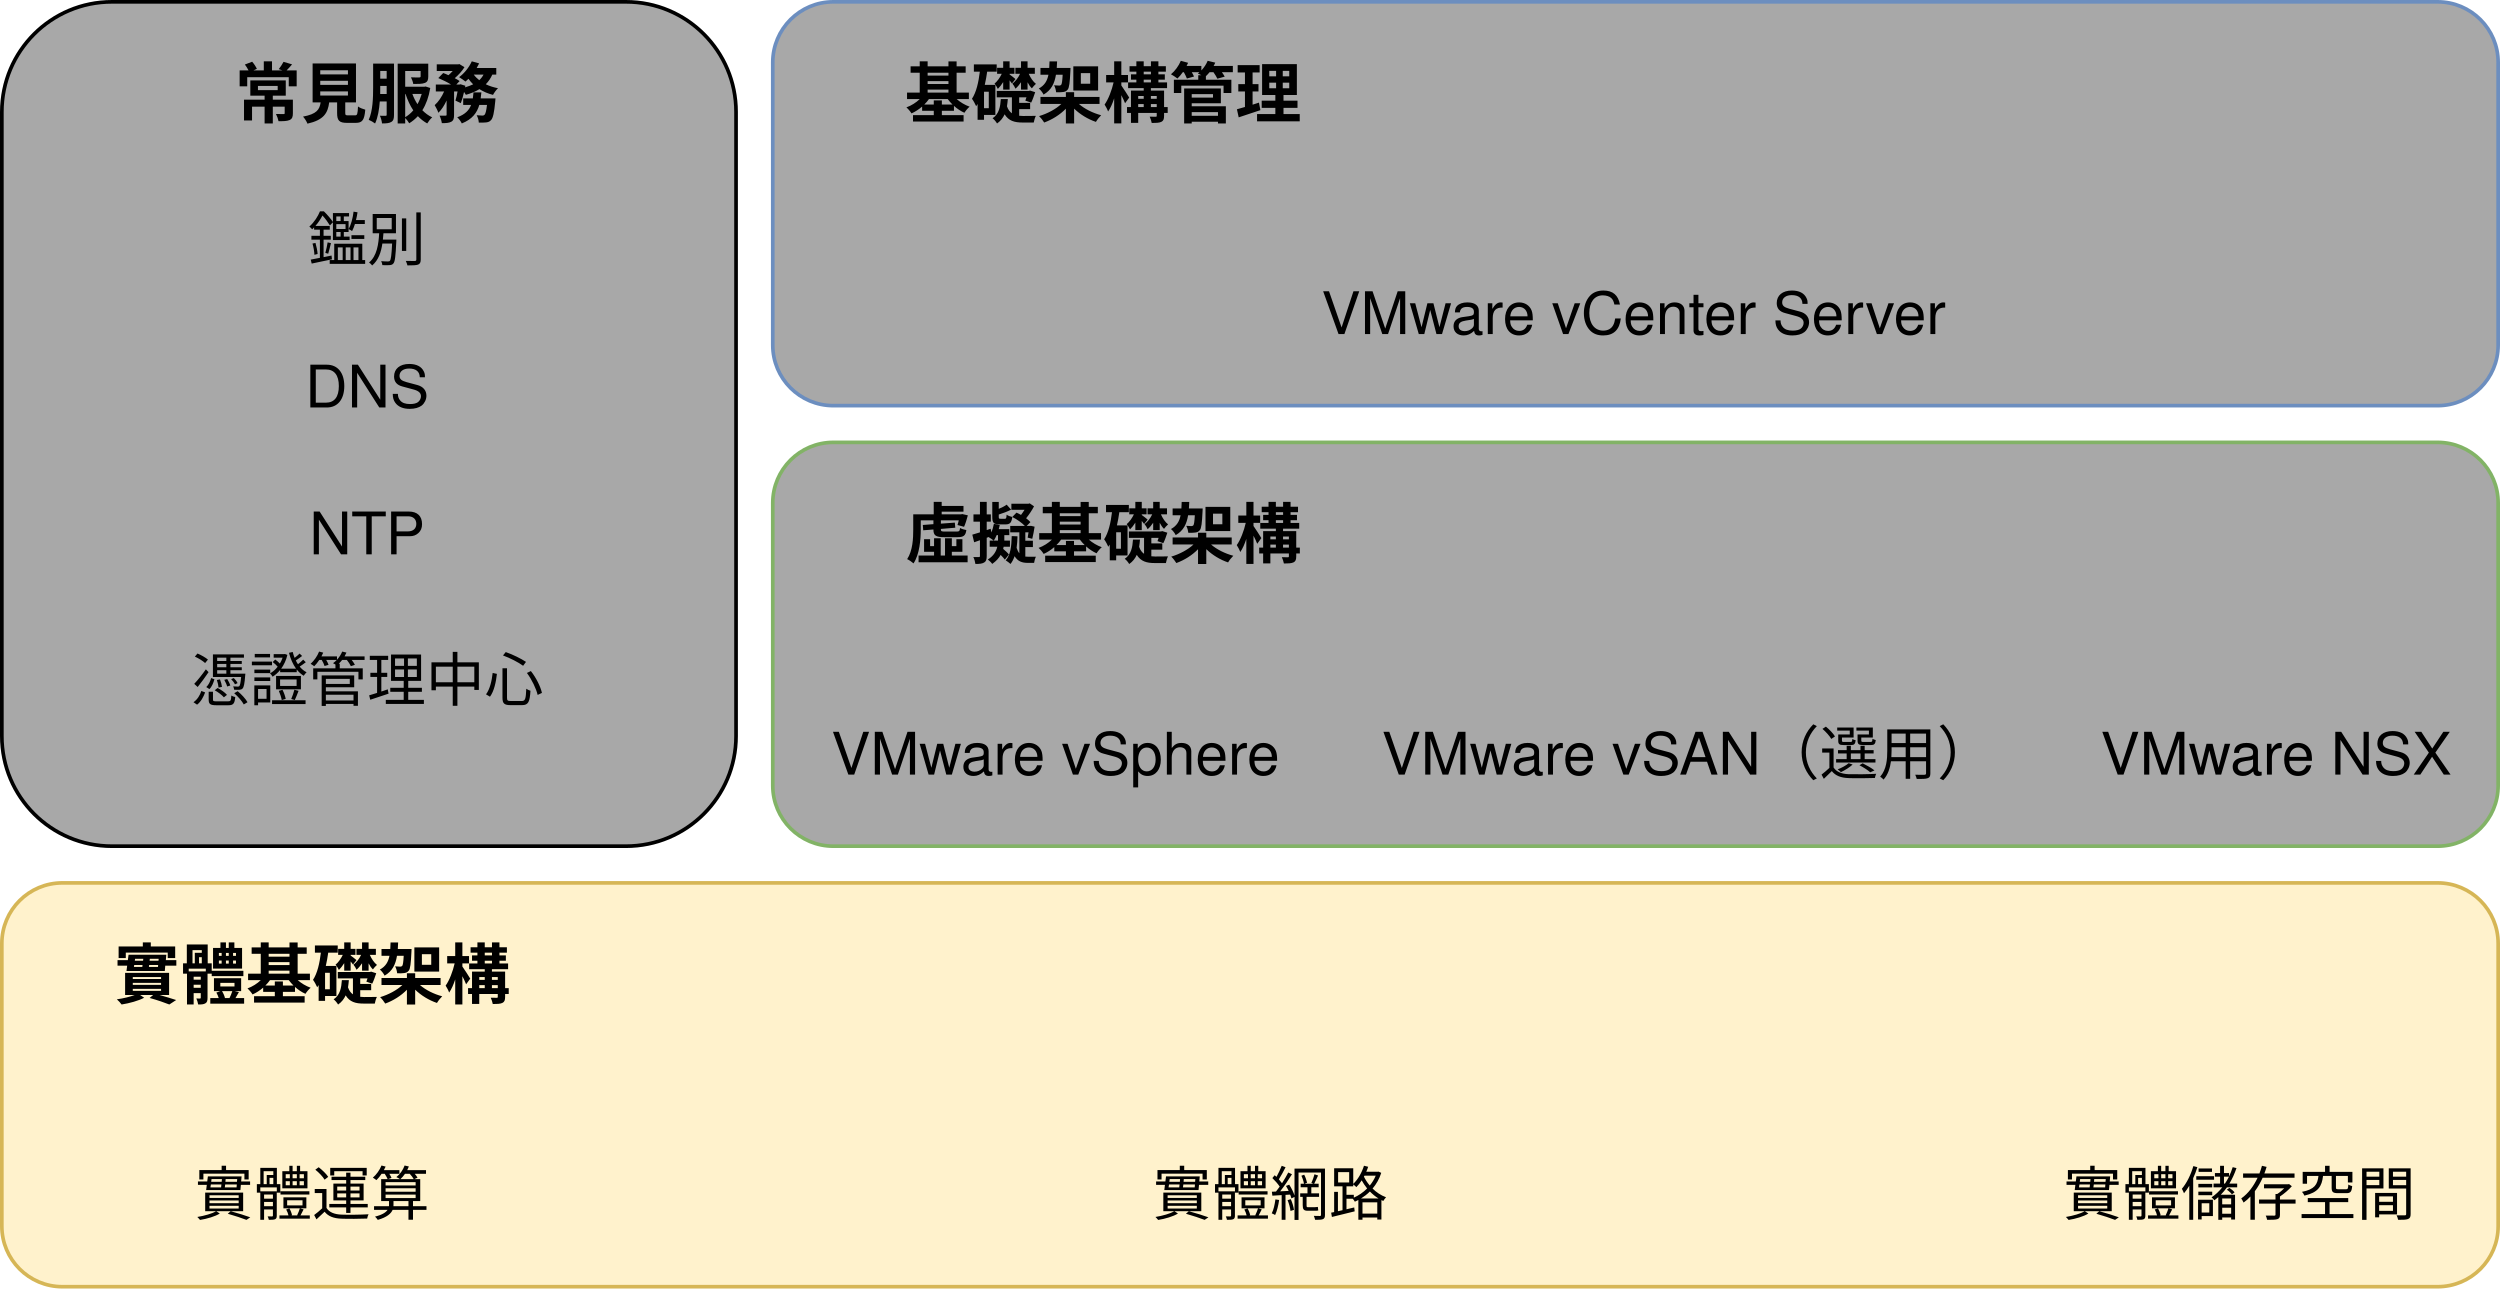
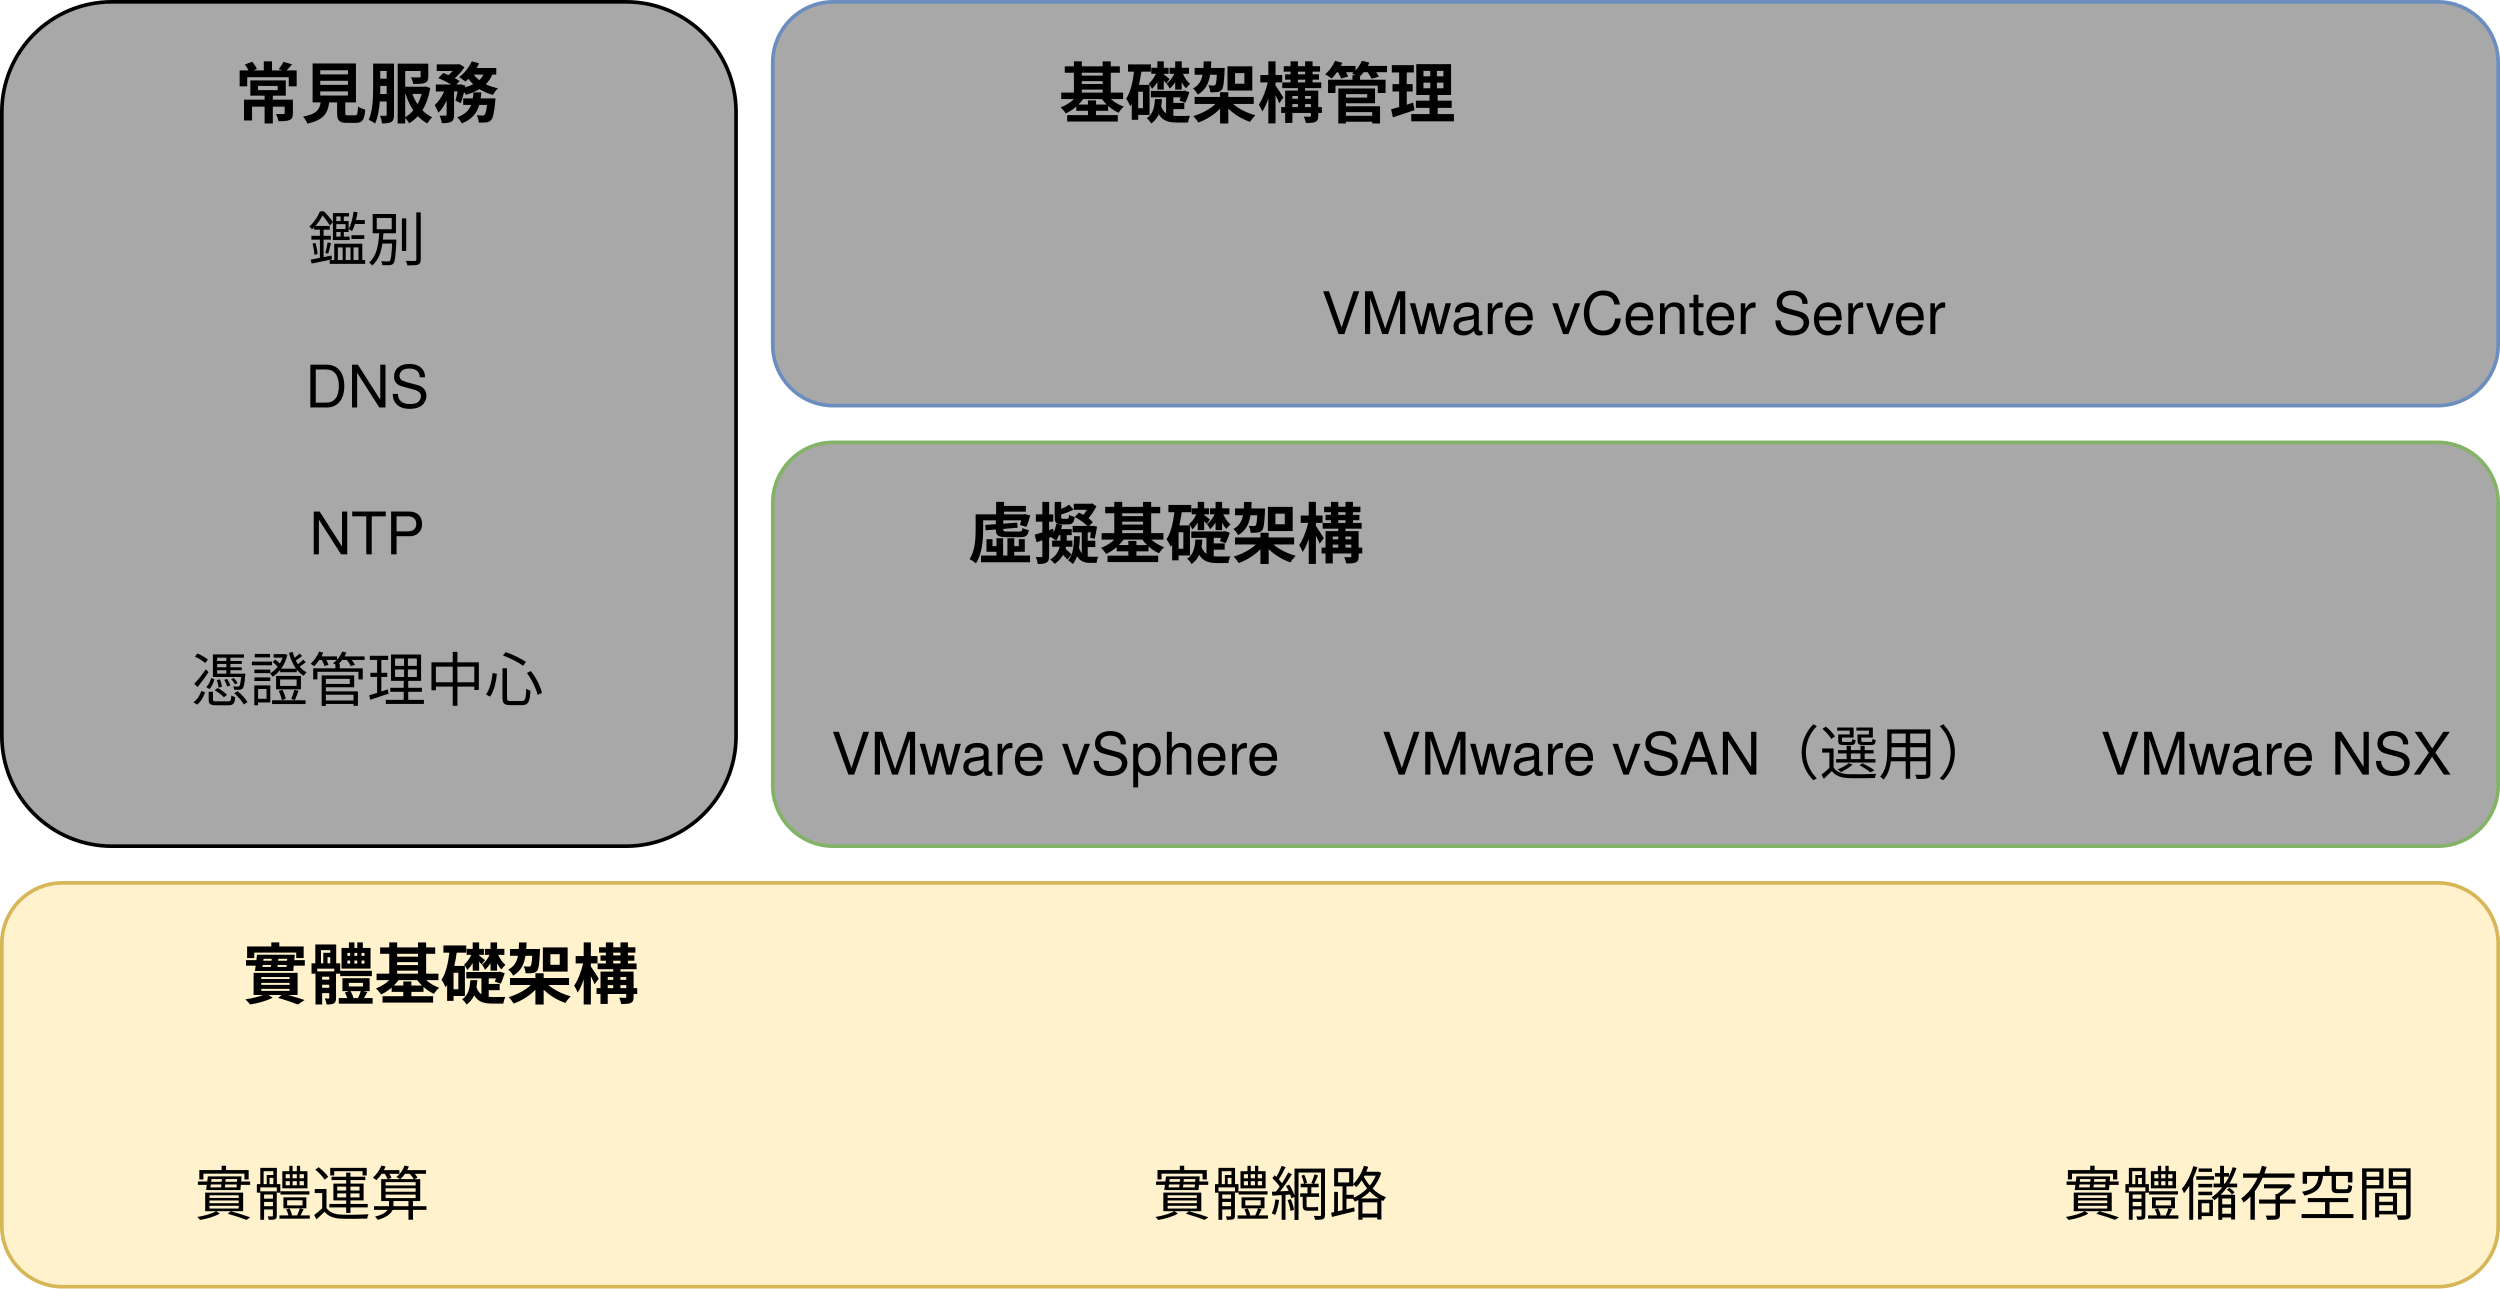
<svg xmlns="http://www.w3.org/2000/svg" width="681px" height="351px" version="1.1" viewBox="-.5 -.5 681 351">
  <g fill="#a8a8a8" pointer-events="none">
    <rect width="200" height="230" rx="30" ry="30" stroke="#000" />
    <rect x="210" width="470" height="110" rx="16.5" ry="16.5" stroke="#6c8ebf" />
    <rect x="210" y="120" width="470" height="110" rx="16.5" ry="16.5" stroke="#82b366" />
  </g>
  <rect y="240" width="680" height="110" rx="16.5" ry="16.5" fill="#fff2cc" pointer-events="none" stroke="#d6b656" />
  <g font-family="Helvetica" text-anchor="middle">
    <g font-size="18px" font-weight="bold">
      <text x="99.5" y="31.5">常見服務</text>
-       <text x="300" y="31.5">基礎架構管理</text>
-       <text x="300" y="151.5">虛擬基礎架構</text>
-       <text x="84.5" y="271.5">實體基礎架構</text>
+       <text x="342" y="31.5">基礎架構管理</text>
+       <text x="317" y="151.5">虛擬基礎架構</text>
+       <text x="119.5" y="271.5">實體基礎架構</text>
    </g>
    <g font-size="16px">
      <text x="99.5" y="70.5">鑑別</text>
      <text x="99.5" y="110.5">DNS</text>
      <text x="99.5" y="150.5">NTP</text>
      <text x="99.5" y="190.5">憑證管理中心</text>
      <text x="444.5" y="90.5">VMware vCenter Server</text>
      <text x="459.5" y="210.5">VMware vSAN（選用）</text>
      <text x="287" y="210.5">VMware vSphere</text>
      <text x="619.5" y="210.5">VMware NSX</text>
      <text x="84.5" y="330.5">實體運算</text>
      <text x="345.5" y="330.5">實體網路</text>
      <text x="609.5" y="330.5">實體儲存空間</text>
    </g>
  </g>
</svg>
